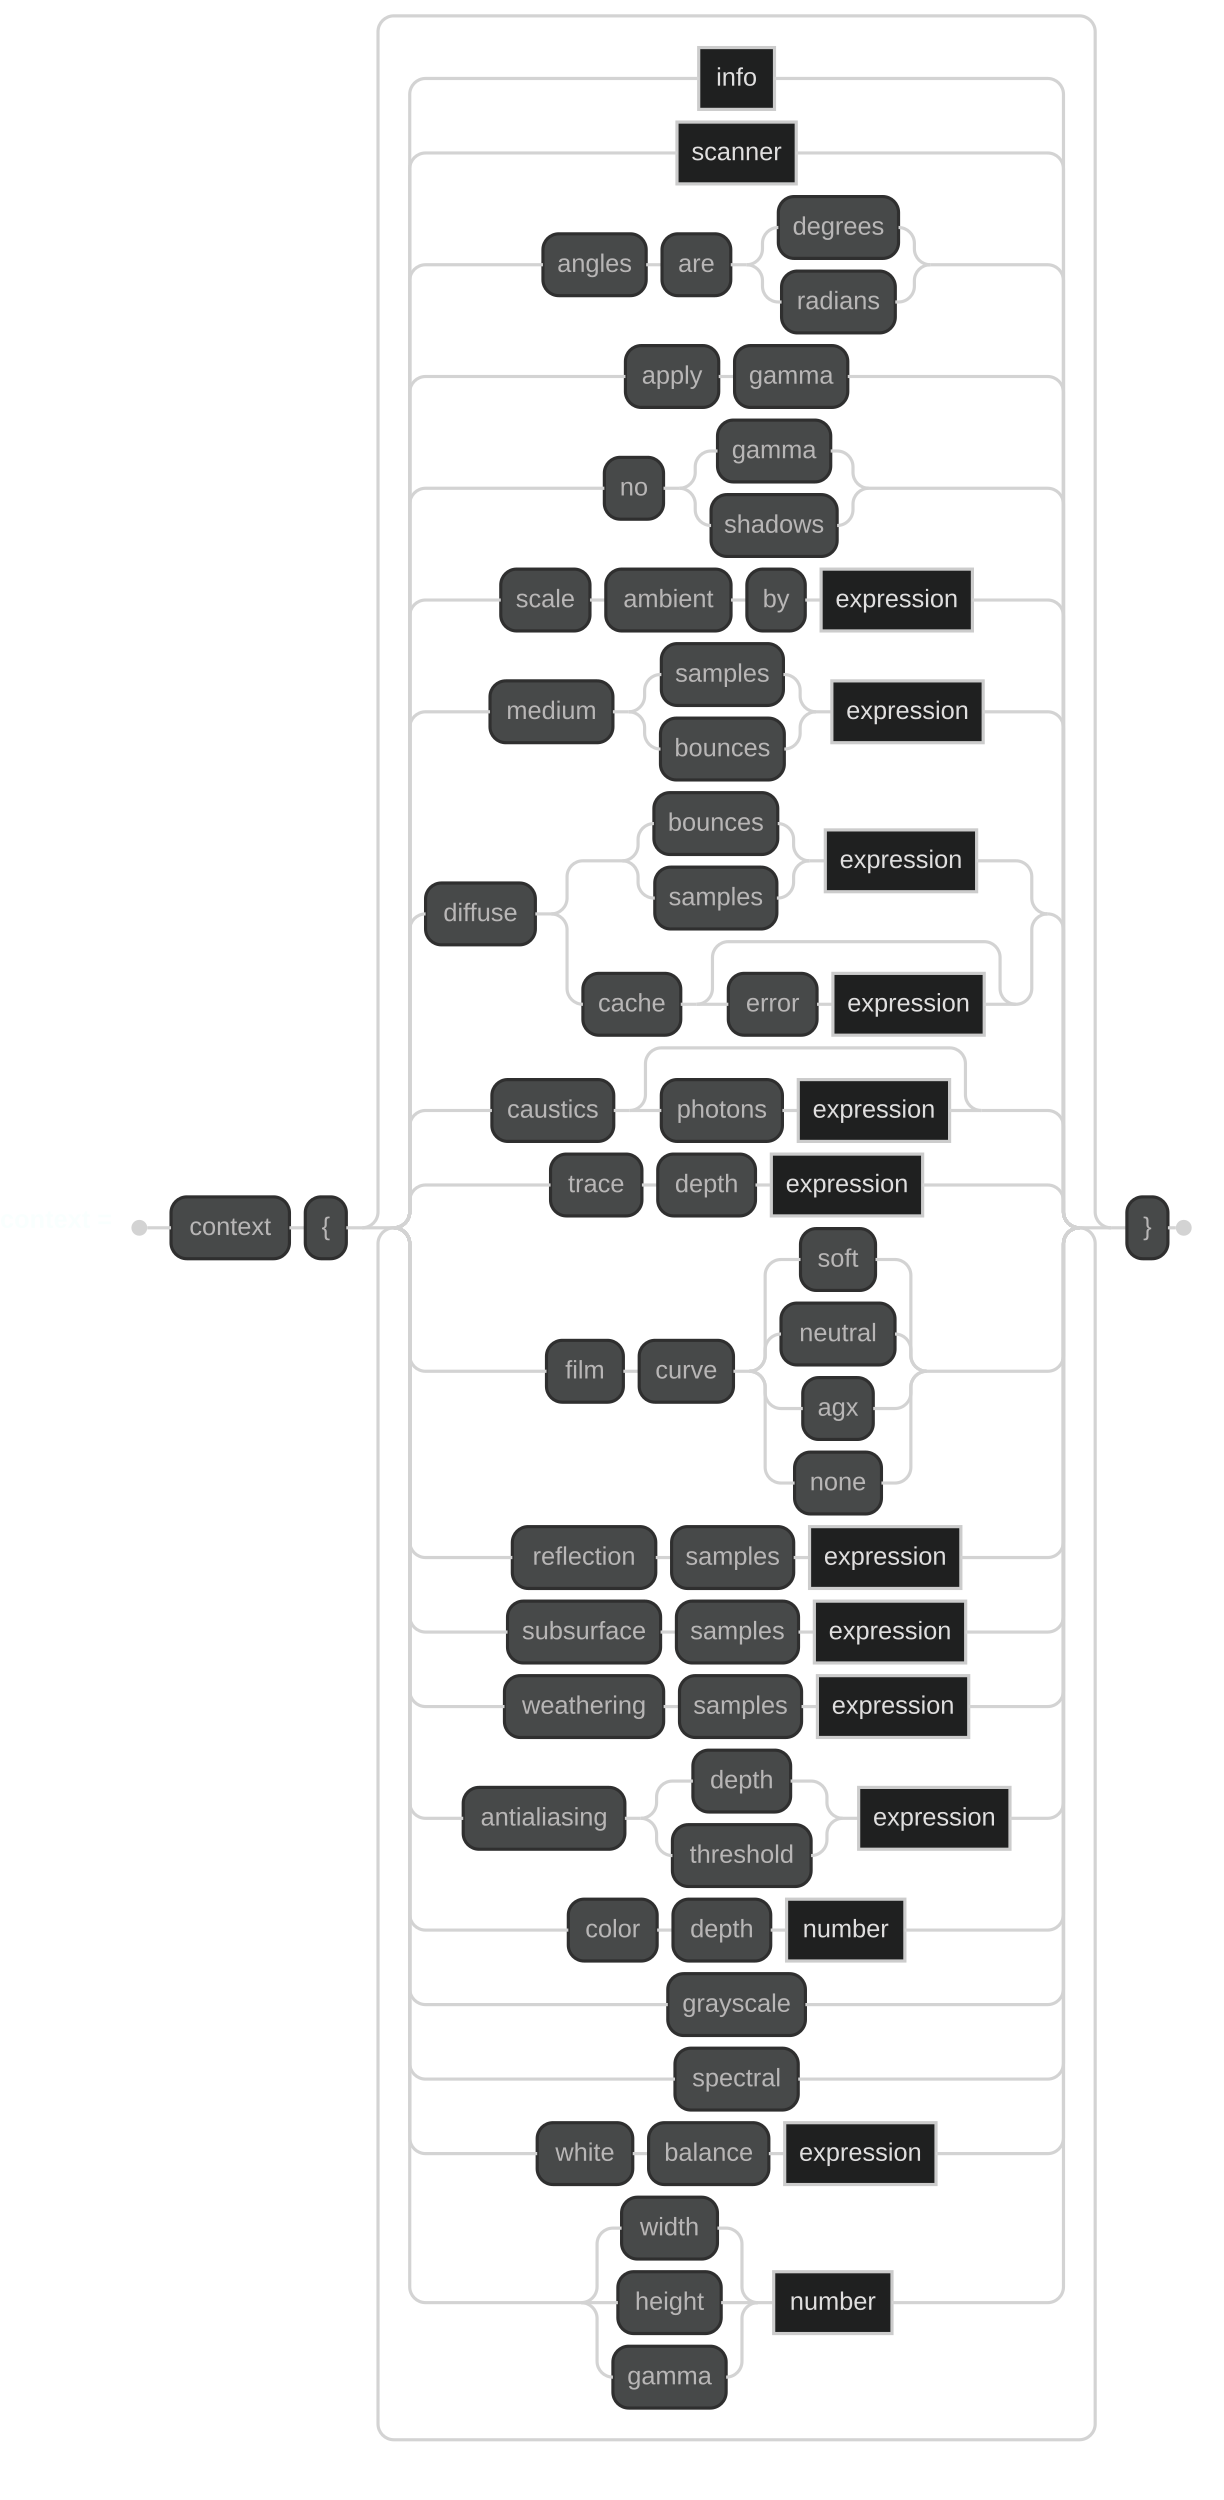
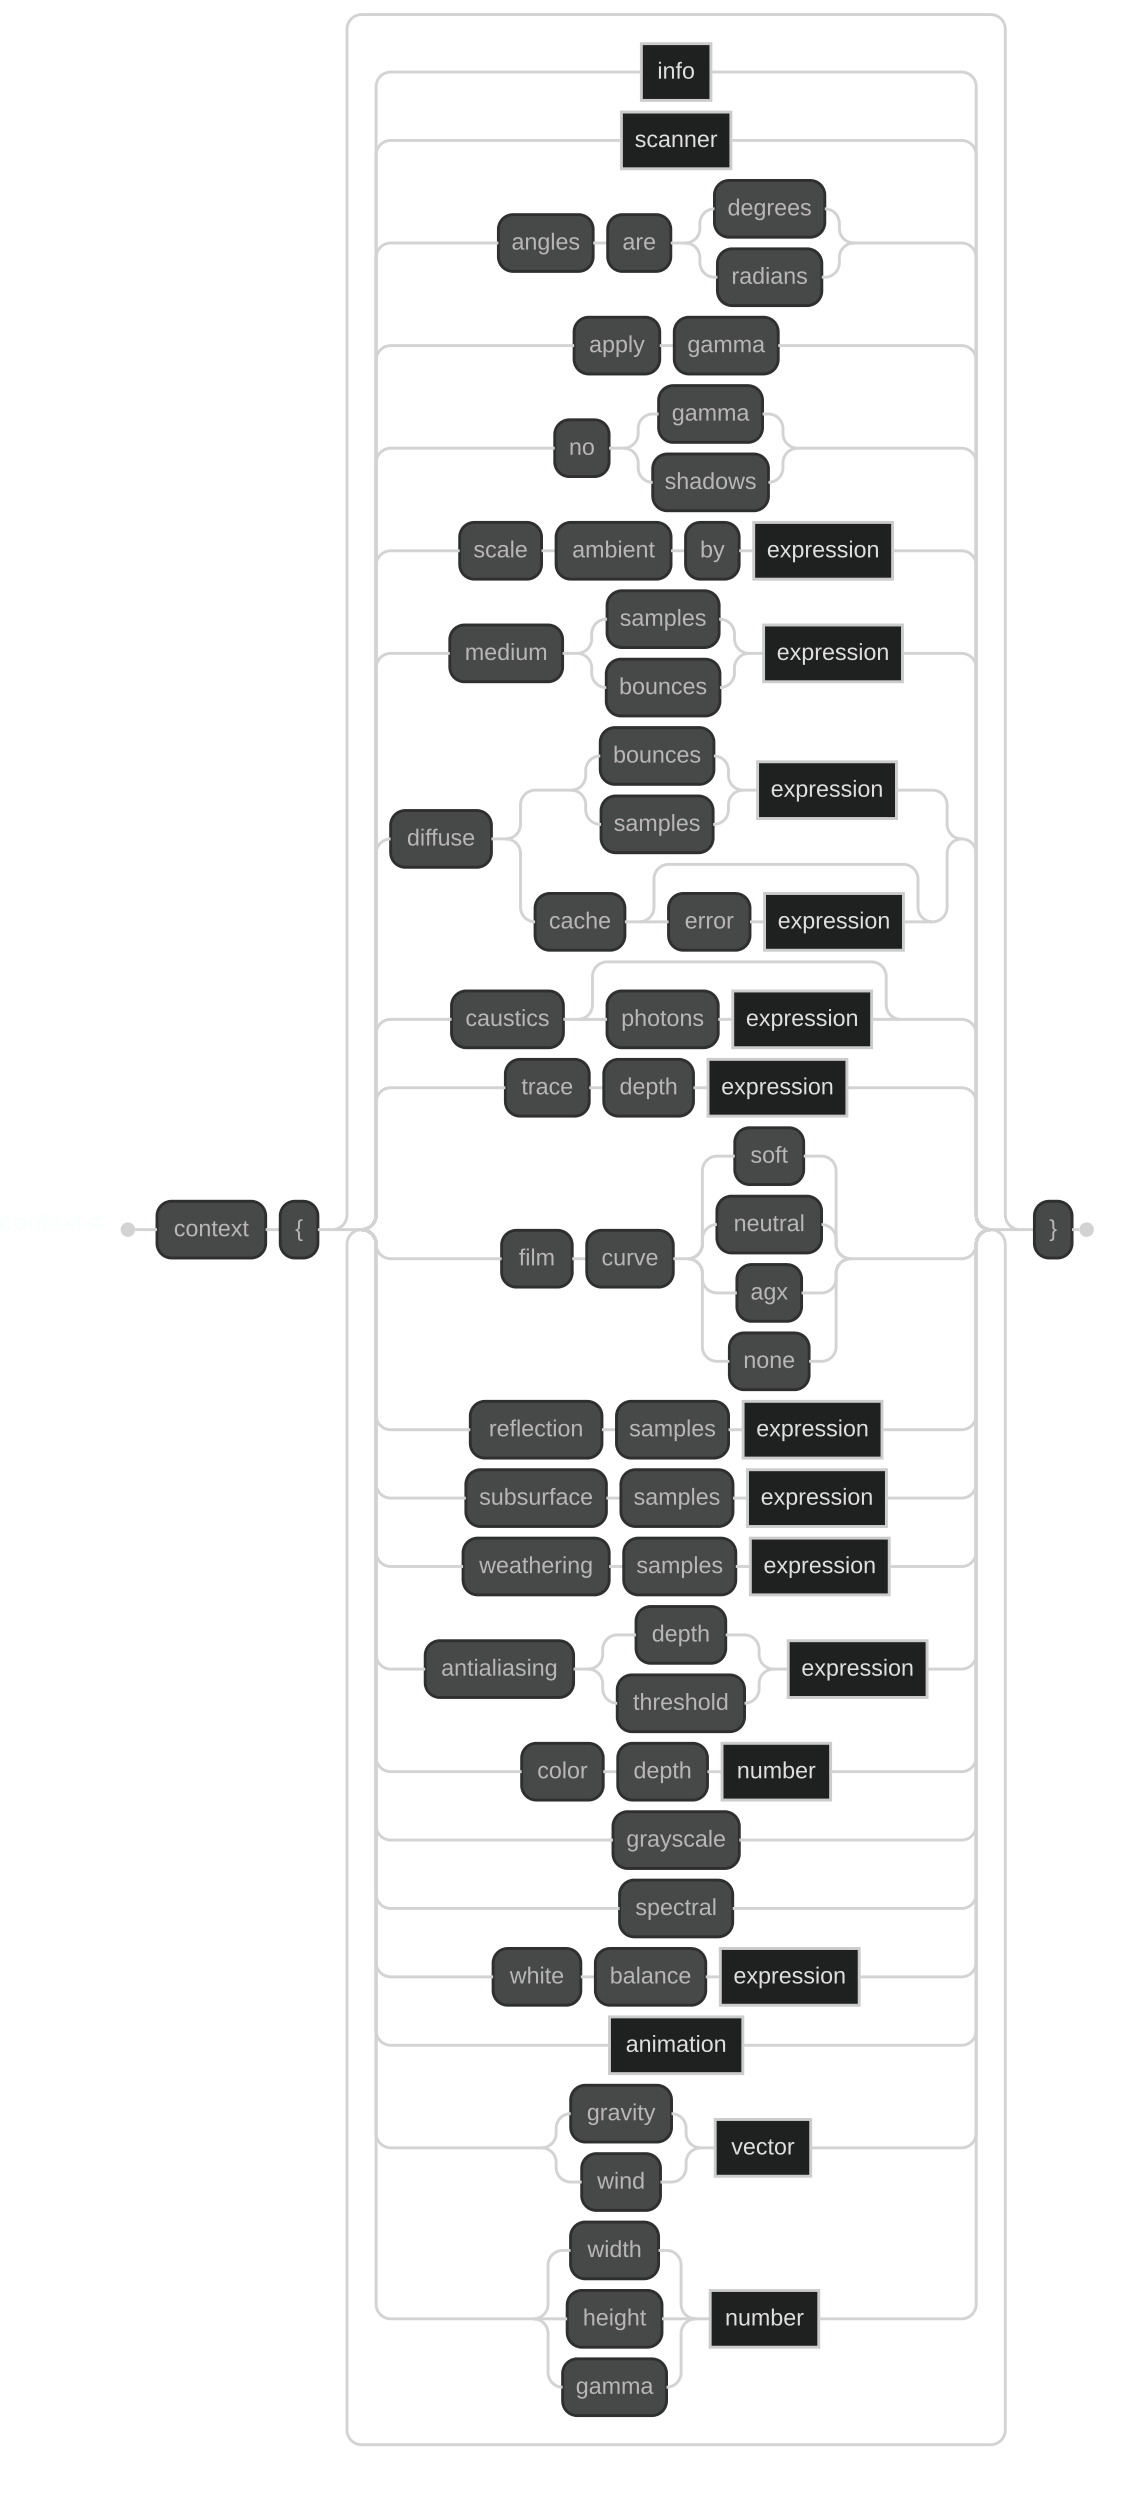
- <svg xmlns="http://www.w3.org/2000/svg" id="my-svg" width="100%" class="railroad-diagram" style="max-width: 771.719px; background-color: transparent;" viewBox="0 0 771.719 1577" role="graphics-document document" aria-roledescription="railroadEbnf">
+ <svg xmlns="http://www.w3.org/2000/svg" id="my-svg" width="100%" class="railroad-diagram" style="max-width: 771.719px; background-color: transparent;" viewBox="0 0 771.719 1718" role="graphics-document document" aria-roledescription="railroadEbnf">
  <style>#my-svg{font-family:"trebuchet ms",verdana,arial,sans-serif;font-size:16px;fill:#ccc;}@keyframes edge-animation-frame{from{stroke-dashoffset:0;}}@keyframes dash{to{stroke-dashoffset:0;}}#my-svg .edge-animation-slow{stroke-dasharray:9,5!important;stroke-dashoffset:900;animation:dash 50s linear infinite;stroke-linecap:round;}#my-svg .edge-animation-fast{stroke-dasharray:9,5!important;stroke-dashoffset:900;animation:dash 20s linear infinite;stroke-linecap:round;}#my-svg .error-icon{fill:#a44141;}#my-svg .error-text{fill:#ddd;stroke:#ddd;}#my-svg .edge-thickness-normal{stroke-width:1px;}#my-svg .edge-thickness-thick{stroke-width:3.5px;}#my-svg .edge-pattern-solid{stroke-dasharray:0;}#my-svg .edge-thickness-invisible{stroke-width:0;fill:none;}#my-svg .edge-pattern-dashed{stroke-dasharray:3;}#my-svg .edge-pattern-dotted{stroke-dasharray:2;}#my-svg .marker{fill:lightgrey;stroke:lightgrey;}#my-svg .marker.cross{stroke:lightgrey;}#my-svg svg{font-family:"trebuchet ms",verdana,arial,sans-serif;font-size:16px;}#my-svg p{margin:0;}#my-svg .railroad-diagram{font-family:"trebuchet ms",verdana,arial,sans-serif;font-size:16px;}#my-svg .railroad-terminal rect{fill:hsl(180, 1.587%, 28.353%);stroke:hsl(180, 0%, 18.353%);stroke-width:2px;}#my-svg .railroad-terminal text{fill:rgb(183.848, 181.552, 181.552);font-family:"trebuchet ms",verdana,arial,sans-serif;font-size:16px;text-anchor:middle;dominant-baseline:middle;}#my-svg .railroad-nonterminal rect{fill:#1f2020;stroke:#cccccc;stroke-width:2px;}#my-svg .railroad-nonterminal text{fill:#e0dfdf;font-family:"trebuchet ms",verdana,arial,sans-serif;font-size:16px;text-anchor:middle;dominant-baseline:middle;}#my-svg .railroad-line{stroke:lightgrey;stroke-width:2px;fill:none;}#my-svg .railroad-start circle,#my-svg .railroad-end circle{fill:lightgrey;}#my-svg .railroad-comment ellipse{fill:#181818;stroke:hsl(20, 0%, 2.353%);stroke-width:2px;}#my-svg .railroad-comment text{fill:rgb(223, 223.667, 224);font-style:italic;font-family:"trebuchet ms",verdana,arial,sans-serif;font-size:16px;text-anchor:middle;dominant-baseline:middle;}#my-svg .railroad-special rect{fill:hsl(20, 1.587%, 12.353%);stroke:hsl(20, 0%, 2.353%);stroke-width:2px;stroke-dasharray:5,3;}#my-svg .railroad-special text{fill:#e0dfdf;font-family:"trebuchet ms",verdana,arial,sans-serif;font-size:16px;text-anchor:middle;dominant-baseline:middle;}#my-svg .railroad-rule-name{font-weight:bold;fill:#F9FFFE;font-family:"trebuchet ms",verdana,arial,sans-serif;font-size:16px;}#my-svg .node .neo-node{stroke:#ccc;}#my-svg [data-look="neo"].node rect,#my-svg [data-look="neo"].cluster rect,#my-svg [data-look="neo"].node polygon{stroke:url(#my-svg-gradient);filter:drop-shadow( 1px 2px 2px rgba(185,185,185,1));}#my-svg [data-look="neo"].swimlane.cluster rect{filter:none;}#my-svg [data-look="neo"].node path{stroke:url(#my-svg-gradient);stroke-width:1px;}#my-svg [data-look="neo"].node .outer-path{filter:drop-shadow( 1px 2px 2px rgba(185,185,185,1));}#my-svg [data-look="neo"].node .neo-line path{stroke:#ccc;filter:none;}#my-svg [data-look="neo"].node circle{stroke:url(#my-svg-gradient);filter:drop-shadow( 1px 2px 2px rgba(185,185,185,1));}#my-svg [data-look="neo"].node circle .state-start{fill:#000000;}#my-svg [data-look="neo"].icon-shape .icon{fill:url(#my-svg-gradient);filter:drop-shadow( 1px 2px 2px rgba(185,185,185,1));}#my-svg [data-look="neo"].icon-shape .icon-neo path{stroke:url(#my-svg-gradient);filter:drop-shadow( 1px 2px 2px rgba(185,185,185,1));}#my-svg :root{--mermaid-font-family:"trebuchet ms",verdana,arial,sans-serif;}</style>
  <g />
  <g class="railroad-rule" transform="translate(0, 10)">
    <g transform="translate(107.8906, 0)">
      <g class="railroad-sequence">
-         <g class="railroad-terminal" transform="translate(0, 745)">
+         <g class="railroad-terminal" transform="translate(0, 815.5)">
          <rect x="0" y="0" width="74.688" height="39" rx="10" ry="10" />
          <text x="37.344" y="19.5">context</text>
        </g>
-         <path class="railroad-line" d="M 74.688 764.5 L 84.688 764.5" />
-         <g class="railroad-terminal" transform="translate(84.6875, 745)">
+         <path class="railroad-line" d="M 74.688 835 L 84.688 835" />
+         <g class="railroad-terminal" transform="translate(84.6875, 815.5)">
          <rect x="0" y="0" width="25.875" height="39" rx="10" ry="10" />
          <text x="12.938" y="19.5">{</text>
        </g>
-         <path class="railroad-line" d="M 110.562 764.5 L 120.562 764.5" />
+         <path class="railroad-line" d="M 110.562 835 L 120.562 835" />
        <g class="railroad-repetition" transform="translate(120.5625, 0)">
          <g class="railroad-choice" transform="translate(20, 20)">
            <g class="railroad-nonterminal" transform="translate(192.2891, 0)">
              <rect x="0" y="0" width="47.812" height="39" />
              <text x="23.906" y="19.5">info</text>
            </g>
-             <path class="railroad-line" d="M 0 744.5 A 10 10 0 0 0 10 734.5 L 10 29.5 A 10 10 0 0 1 20 19.5 L 192.289 19.5" />
-             <path class="railroad-line" d="M 240.102 19.5 L 412.391 19.5 A 10 10 0 0 1 422.391 29.5 L 422.391 734.5 A 10 10 0 0 0 432.391 744.5" />
+             <path class="railroad-line" d="M 0 815 A 10 10 0 0 0 10 805 L 10 29.5 A 10 10 0 0 1 20 19.5 L 192.289 19.5" />
+             <path class="railroad-line" d="M 240.102 19.5 L 412.391 19.5 A 10 10 0 0 1 422.391 29.5 L 422.391 805 A 10 10 0 0 0 432.391 815" />
            <g class="railroad-nonterminal" transform="translate(178.5781, 47)">
              <rect x="0" y="0" width="75.234" height="39" />
              <text x="37.617" y="19.5">scanner</text>
            </g>
-             <path class="railroad-line" d="M 0 744.5 A 10 10 0 0 0 10 734.5 L 10 76.5 A 10 10 0 0 1 20 66.5 L 178.578 66.5" />
-             <path class="railroad-line" d="M 253.812 66.5 L 412.391 66.5 A 10 10 0 0 1 422.391 76.5 L 422.391 734.5 A 10 10 0 0 0 432.391 744.5" />
+             <path class="railroad-line" d="M 0 815 A 10 10 0 0 0 10 805 L 10 76.5 A 10 10 0 0 1 20 66.5 L 178.578 66.5" />
+             <path class="railroad-line" d="M 253.812 66.5 L 412.391 66.5 A 10 10 0 0 1 422.391 76.5 L 422.391 805 A 10 10 0 0 0 432.391 815" />
            <g class="railroad-sequence" transform="translate(94.04688, 94)">
              <g class="railroad-terminal" transform="translate(0, 23.5)">
                <rect x="0" y="0" width="65.109" height="39" rx="10" ry="10" />
                <text x="32.555" y="19.5">angles</text>
              </g>
              <path class="railroad-line" d="M 65.109 43 L 75.109 43" />
              <g class="railroad-terminal" transform="translate(75.10938, 23.5)">
                <rect x="0" y="0" width="43.359" height="39" rx="10" ry="10" />
                <text x="21.68" y="19.5">are</text>
              </g>
              <path class="railroad-line" d="M 118.469 43 L 128.469 43" />
              <g class="railroad-choice" transform="translate(128.4688, 0)">
                <g class="railroad-terminal" transform="translate(20, 0)">
                  <rect x="0" y="0" width="75.828" height="39" rx="10" ry="10" />
                  <text x="37.914" y="19.5">degrees</text>
                </g>
                <path class="railroad-line" d="M 0 43 A 10 10 0 0 0 10 33 L 10 29.5 A 10 10 0 0 1 20 19.5 L 20 19.5" />
                <path class="railroad-line" d="M 95.828 19.5 L 95.828 19.5 A 10 10 0 0 1 105.828 29.5 L 105.828 33 A 10 10 0 0 0 115.828 43" />
                <g class="railroad-terminal" transform="translate(22.04688, 47)">
                  <rect x="0" y="0" width="71.734" height="39" rx="10" ry="10" />
                  <text x="35.867" y="19.5">radians</text>
                </g>
                <path class="railroad-line" d="M 0 43 A 10 10 0 0 1 10 53 L 10 56.5 A 10 10 0 0 0 20 66.5 L 22.047 66.5" />
                <path class="railroad-line" d="M 93.781 66.5 L 95.828 66.5 A 10 10 0 0 0 105.828 56.5 L 105.828 53 A 10 10 0 0 1 115.828 43" />
              </g>
            </g>
-             <path class="railroad-line" d="M 0 744.5 A 10 10 0 0 0 10 734.5 L 10 147 A 10 10 0 0 1 20 137 L 94.047 137" />
-             <path class="railroad-line" d="M 338.344 137 L 412.391 137 A 10 10 0 0 1 422.391 147 L 422.391 734.5 A 10 10 0 0 0 432.391 744.5" />
+             <path class="railroad-line" d="M 0 815 A 10 10 0 0 0 10 805 L 10 147 A 10 10 0 0 1 20 137 L 94.047 137" />
+             <path class="railroad-line" d="M 338.344 137 L 412.391 137 A 10 10 0 0 1 422.391 147 L 422.391 805 A 10 10 0 0 0 432.391 815" />
            <g class="railroad-sequence" transform="translate(146.0703, 188)">
              <g class="railroad-terminal" transform="translate(0, 0)">
                <rect x="0" y="0" width="58.844" height="39" rx="10" ry="10" />
                <text x="29.422" y="19.5">apply</text>
              </g>
              <path class="railroad-line" d="M 58.844 19.5 L 68.844 19.5" />
              <g class="railroad-terminal" transform="translate(68.84375, 0)">
                <rect x="0" y="0" width="71.406" height="39" rx="10" ry="10" />
                <text x="35.703" y="19.5">gamma</text>
              </g>
            </g>
-             <path class="railroad-line" d="M 0 744.5 A 10 10 0 0 0 10 734.5 L 10 217.5 A 10 10 0 0 1 20 207.5 L 146.07 207.5" />
-             <path class="railroad-line" d="M 286.32 207.5 L 412.391 207.5 A 10 10 0 0 1 422.391 217.5 L 422.391 734.5 A 10 10 0 0 0 432.391 744.5" />
+             <path class="railroad-line" d="M 0 815 A 10 10 0 0 0 10 805 L 10 217.5 A 10 10 0 0 1 20 207.5 L 146.07 207.5" />
+             <path class="railroad-line" d="M 286.32 207.5 L 412.391 207.5 A 10 10 0 0 1 422.391 217.5 L 422.391 805 A 10 10 0 0 0 432.391 815" />
            <g class="railroad-sequence" transform="translate(132.7734, 235)">
              <g class="railroad-terminal" transform="translate(0, 23.5)">
                <rect x="0" y="0" width="37.328" height="39" rx="10" ry="10" />
                <text x="18.664" y="19.5">no</text>
              </g>
              <path class="railroad-line" d="M 37.328 43 L 47.328 43" />
              <g class="railroad-choice" transform="translate(47.32812, 0)">
                <g class="railroad-terminal" transform="translate(24.05469, 0)">
                  <rect x="0" y="0" width="71.406" height="39" rx="10" ry="10" />
                  <text x="35.703" y="19.5">gamma</text>
                </g>
                <path class="railroad-line" d="M 0 43 A 10 10 0 0 0 10 33 L 10 29.5 A 10 10 0 0 1 20 19.5 L 24.055 19.5" />
                <path class="railroad-line" d="M 95.461 19.5 L 99.516 19.5 A 10 10 0 0 1 109.516 29.5 L 109.516 33 A 10 10 0 0 0 119.516 43" />
                <g class="railroad-terminal" transform="translate(20, 47)">
                  <rect x="0" y="0" width="79.516" height="39" rx="10" ry="10" />
                  <text x="39.758" y="19.5">shadows</text>
                </g>
                <path class="railroad-line" d="M 0 43 A 10 10 0 0 1 10 53 L 10 56.5 A 10 10 0 0 0 20 66.5 L 20 66.5" />
                <path class="railroad-line" d="M 99.516 66.5 L 99.516 66.5 A 10 10 0 0 0 109.516 56.5 L 109.516 53 A 10 10 0 0 1 119.516 43" />
              </g>
            </g>
-             <path class="railroad-line" d="M 0 744.5 A 10 10 0 0 0 10 734.5 L 10 288 A 10 10 0 0 1 20 278 L 132.773 278" />
-             <path class="railroad-line" d="M 299.617 278 L 412.391 278 A 10 10 0 0 1 422.391 288 L 422.391 734.5 A 10 10 0 0 0 432.391 744.5" />
+             <path class="railroad-line" d="M 0 815 A 10 10 0 0 0 10 805 L 10 288 A 10 10 0 0 1 20 278 L 132.773 278" />
+             <path class="railroad-line" d="M 299.617 278 L 412.391 278 A 10 10 0 0 1 422.391 288 L 422.391 805 A 10 10 0 0 0 432.391 815" />
            <g class="railroad-sequence" transform="translate(67.44531, 329)">
              <g class="railroad-terminal" transform="translate(0, 0)">
                <rect x="0" y="0" width="56.25" height="39" rx="10" ry="10" />
                <text x="28.125" y="19.5">scale</text>
              </g>
              <path class="railroad-line" d="M 56.25 19.5 L 66.25 19.5" />
              <g class="railroad-terminal" transform="translate(66.25, 0)">
                <rect x="0" y="0" width="78.984" height="39" rx="10" ry="10" />
                <text x="39.492" y="19.5">ambient</text>
              </g>
              <path class="railroad-line" d="M 145.234 19.5 L 155.234 19.5" />
              <g class="railroad-terminal" transform="translate(155.2344, 0)">
                <rect x="0" y="0" width="36.812" height="39" rx="10" ry="10" />
                <text x="18.406" y="19.5">by</text>
              </g>
              <path class="railroad-line" d="M 192.047 19.5 L 202.047 19.5" />
              <g class="railroad-nonterminal" transform="translate(202.0469, 0)">
                <rect x="0" y="0" width="95.453" height="39" />
                <text x="47.727" y="19.5">expression</text>
              </g>
            </g>
-             <path class="railroad-line" d="M 0 744.5 A 10 10 0 0 0 10 734.5 L 10 358.5 A 10 10 0 0 1 20 348.5 L 67.445 348.5" />
-             <path class="railroad-line" d="M 364.945 348.5 L 412.391 348.5 A 10 10 0 0 1 422.391 358.5 L 422.391 734.5 A 10 10 0 0 0 432.391 744.5" />
+             <path class="railroad-line" d="M 0 815 A 10 10 0 0 0 10 805 L 10 358.5 A 10 10 0 0 1 20 348.5 L 67.445 348.5" />
+             <path class="railroad-line" d="M 364.945 348.5 L 412.391 348.5 A 10 10 0 0 1 422.391 358.5 L 422.391 805 A 10 10 0 0 0 432.391 815" />
            <g class="railroad-sequence" transform="translate(60.65625, 376)">
              <g class="railroad-terminal" transform="translate(0, 23.5)">
                <rect x="0" y="0" width="77.516" height="39" rx="10" ry="10" />
                <text x="38.758" y="19.5">medium</text>
              </g>
              <path class="railroad-line" d="M 77.516 43 L 87.516 43" />
              <g class="railroad-choice" transform="translate(87.51562, 0)">
                <g class="railroad-terminal" transform="translate(20.55469, 0)">
                  <rect x="0" y="0" width="77" height="39" rx="10" ry="10" />
                  <text x="38.5" y="19.5">samples</text>
                </g>
                <path class="railroad-line" d="M 0 43 A 10 10 0 0 0 10 33 L 10 29.5 A 10 10 0 0 1 20 19.5 L 20.555 19.5" />
                <path class="railroad-line" d="M 97.555 19.5 L 98.109 19.5 A 10 10 0 0 1 108.109 29.5 L 108.109 33 A 10 10 0 0 0 118.109 43" />
                <g class="railroad-terminal" transform="translate(20, 47)">
                  <rect x="0" y="0" width="78.109" height="39" rx="10" ry="10" />
                  <text x="39.055" y="19.5">bounces</text>
                </g>
                <path class="railroad-line" d="M 0 43 A 10 10 0 0 1 10 53 L 10 56.5 A 10 10 0 0 0 20 66.5 L 20 66.5" />
                <path class="railroad-line" d="M 98.109 66.5 L 98.109 66.5 A 10 10 0 0 0 108.109 56.5 L 108.109 53 A 10 10 0 0 1 118.109 43" />
              </g>
              <path class="railroad-line" d="M 205.625 43 L 215.625 43" />
              <g class="railroad-nonterminal" transform="translate(215.625, 23.5)">
                <rect x="0" y="0" width="95.453" height="39" />
                <text x="47.727" y="19.5">expression</text>
              </g>
            </g>
-             <path class="railroad-line" d="M 0 744.5 A 10 10 0 0 0 10 734.5 L 10 429 A 10 10 0 0 1 20 419 L 60.656 419" />
-             <path class="railroad-line" d="M 371.734 419 L 412.391 419 A 10 10 0 0 1 422.391 429 L 422.391 734.5 A 10 10 0 0 0 432.391 744.5" />
+             <path class="railroad-line" d="M 0 815 A 10 10 0 0 0 10 805 L 10 429 A 10 10 0 0 1 20 419 L 60.656 419" />
+             <path class="railroad-line" d="M 371.734 419 L 412.391 419 A 10 10 0 0 1 422.391 429 L 422.391 805 A 10 10 0 0 0 432.391 815" />
            <g class="railroad-sequence" transform="translate(20, 470)">
              <g class="railroad-terminal" transform="translate(0, 57)">
                <rect x="0" y="0" width="69.25" height="39" rx="10" ry="10" />
                <text x="34.625" y="19.5">diffuse</text>
              </g>
              <path class="railroad-line" d="M 69.25 76.5 L 79.25 76.5" />
              <g class="railroad-choice" transform="translate(79.25, 0)">
                <g class="railroad-sequence" transform="translate(44.78906, 0)">
                  <g class="railroad-choice" transform="translate(0, 0)">
                    <g class="railroad-terminal" transform="translate(20, 0)">
                      <rect x="0" y="0" width="78.109" height="39" rx="10" ry="10" />
                      <text x="39.055" y="19.5">bounces</text>
                    </g>
                    <path class="railroad-line" d="M 0 43 A 10 10 0 0 0 10 33 L 10 29.5 A 10 10 0 0 1 20 19.5 L 20 19.5" />
                    <path class="railroad-line" d="M 98.109 19.5 L 98.109 19.5 A 10 10 0 0 1 108.109 29.5 L 108.109 33 A 10 10 0 0 0 118.109 43" />
                    <g class="railroad-terminal" transform="translate(20.55469, 47)">
                      <rect x="0" y="0" width="77" height="39" rx="10" ry="10" />
                      <text x="38.5" y="19.5">samples</text>
                    </g>
                    <path class="railroad-line" d="M 0 43 A 10 10 0 0 1 10 53 L 10 56.5 A 10 10 0 0 0 20 66.5 L 20.555 66.5" />
                    <path class="railroad-line" d="M 97.555 66.5 L 98.109 66.5 A 10 10 0 0 0 108.109 56.5 L 108.109 53 A 10 10 0 0 1 118.109 43" />
                  </g>
                  <path class="railroad-line" d="M 118.109 43 L 128.109 43" />
                  <g class="railroad-nonterminal" transform="translate(128.1094, 23.5)">
                    <rect x="0" y="0" width="95.453" height="39" />
                    <text x="47.727" y="19.5">expression</text>
                  </g>
                </g>
                <path class="railroad-line" d="M 0 76.5 A 10 10 0 0 0 10 66.5 L 10 53 A 10 10 0 0 1 20 43 L 44.789 43" />
                <path class="railroad-line" d="M 268.352 43 L 293.141 43 A 10 10 0 0 1 303.141 53 L 303.141 66.5 A 10 10 0 0 0 313.141 76.5" />
                <g class="railroad-sequence" transform="translate(20, 94)">
                  <g class="railroad-terminal" transform="translate(0, 20)">
                    <rect x="0" y="0" width="61.719" height="39" rx="10" ry="10" />
                    <text x="30.859" y="19.5">cache</text>
                  </g>
                  <path class="railroad-line" d="M 61.719 39.5 L 71.719 39.5" />
                  <g class="railroad-optional" transform="translate(71.71875, 0)">
                    <g class="railroad-sequence" transform="translate(20, 20)">
                      <g class="railroad-terminal" transform="translate(0, 0)">
                        <rect x="0" y="0" width="55.969" height="39" rx="10" ry="10" />
                        <text x="27.984" y="19.5">error</text>
                      </g>
                      <path class="railroad-line" d="M 55.969 19.5 L 65.969 19.5" />
                      <g class="railroad-nonterminal" transform="translate(65.96875, 0)">
                        <rect x="0" y="0" width="95.453" height="39" />
                        <text x="47.727" y="19.5">expression</text>
                      </g>
                    </g>
                    <path class="railroad-line" d="M 0 39.5 L 20 39.5" />
                    <path class="railroad-line" d="M 181.422 39.5 L 201.422 39.5" />
                    <path class="railroad-line" d="M 0 39.5 A 10 10 0 0 0 10 29.5 L 10 10 A 10 10 0 0 1 20 0 L 181.422 0 A 10 10 0 0 1 191.422 10 L 191.422 29.5 A 10 10 0 0 0 201.422 39.5" />
                  </g>
                </g>
                <path class="railroad-line" d="M 0 76.5 A 10 10 0 0 1 10 86.5 L 10 123.5 A 10 10 0 0 0 20 133.5 L 20 133.5" />
                <path class="railroad-line" d="M 293.141 133.5 L 293.141 133.5 A 10 10 0 0 0 303.141 123.5 L 303.141 86.5 A 10 10 0 0 1 313.141 76.5" />
              </g>
            </g>
-             <path class="railroad-line" d="M 0 744.5 A 10 10 0 0 0 10 734.5 L 10 556.5 A 10 10 0 0 1 20 546.5 L 20 546.5" />
-             <path class="railroad-line" d="M 412.391 546.5 L 412.391 546.5 A 10 10 0 0 1 422.391 556.5 L 422.391 734.5 A 10 10 0 0 0 432.391 744.5" />
+             <path class="railroad-line" d="M 0 815 A 10 10 0 0 0 10 805 L 10 556.5 A 10 10 0 0 1 20 546.5 L 20 546.5" />
+             <path class="railroad-line" d="M 412.391 546.5 L 412.391 546.5 A 10 10 0 0 1 422.391 556.5 L 422.391 805 A 10 10 0 0 0 432.391 815" />
            <g class="railroad-sequence" transform="translate(61.84375, 631)">
              <g class="railroad-terminal" transform="translate(0, 20)">
                <rect x="0" y="0" width="76.859" height="39" rx="10" ry="10" />
                <text x="38.43" y="19.5">caustics</text>
              </g>
              <path class="railroad-line" d="M 76.859 39.5 L 86.859 39.5" />
              <g class="railroad-optional" transform="translate(86.85938, 0)">
                <g class="railroad-sequence" transform="translate(20, 20)">
                  <g class="railroad-terminal" transform="translate(0, 0)">
                    <rect x="0" y="0" width="76.391" height="39" rx="10" ry="10" />
                    <text x="38.195" y="19.5">photons</text>
                  </g>
                  <path class="railroad-line" d="M 76.391 19.5 L 86.391 19.5" />
                  <g class="railroad-nonterminal" transform="translate(86.39062, 0)">
                    <rect x="0" y="0" width="95.453" height="39" />
                    <text x="47.727" y="19.5">expression</text>
                  </g>
                </g>
                <path class="railroad-line" d="M 0 39.5 L 20 39.5" />
                <path class="railroad-line" d="M 201.844 39.5 L 221.844 39.5" />
                <path class="railroad-line" d="M 0 39.5 A 10 10 0 0 0 10 29.5 L 10 10 A 10 10 0 0 1 20 0 L 201.844 0 A 10 10 0 0 1 211.844 10 L 211.844 29.5 A 10 10 0 0 0 221.844 39.5" />
              </g>
            </g>
-             <path class="railroad-line" d="M 0 744.5 A 10 10 0 0 0 10 734.5 L 10 680.5 A 10 10 0 0 1 20 670.5 L 61.844 670.5" />
-             <path class="railroad-line" d="M 370.547 670.5 L 412.391 670.5 A 10 10 0 0 1 422.391 680.5 L 422.391 734.5 A 10 10 0 0 0 432.391 744.5" />
+             <path class="railroad-line" d="M 0 815 A 10 10 0 0 0 10 805 L 10 680.5 A 10 10 0 0 1 20 670.5 L 61.844 670.5" />
+             <path class="railroad-line" d="M 370.547 670.5 L 412.391 670.5 A 10 10 0 0 1 422.391 680.5 L 422.391 805 A 10 10 0 0 0 432.391 815" />
            <g class="railroad-sequence" transform="translate(98.83594, 698)">
              <g class="railroad-terminal" transform="translate(0, 0)">
                <rect x="0" y="0" width="57.625" height="39" rx="10" ry="10" />
                <text x="28.812" y="19.5">trace</text>
              </g>
              <path class="railroad-line" d="M 57.625 19.5 L 67.625 19.5" />
              <g class="railroad-terminal" transform="translate(67.625, 0)">
                <rect x="0" y="0" width="61.641" height="39" rx="10" ry="10" />
                <text x="30.82" y="19.5">depth</text>
              </g>
              <path class="railroad-line" d="M 129.266 19.5 L 139.266 19.5" />
              <g class="railroad-nonterminal" transform="translate(139.2656, 0)">
                <rect x="0" y="0" width="95.453" height="39" />
                <text x="47.727" y="19.5">expression</text>
              </g>
            </g>
-             <path class="railroad-line" d="M 0 744.5 A 10 10 0 0 0 10 734.5 L 10 727.5 A 10 10 0 0 1 20 717.5 L 98.836 717.5" />
-             <path class="railroad-line" d="M 333.555 717.5 L 412.391 717.5 A 10 10 0 0 1 422.391 727.5 L 422.391 734.5 A 10 10 0 0 0 432.391 744.5" />
+             <path class="railroad-line" d="M 0 815 A 10 10 0 0 0 10 805 L 10 727.5 A 10 10 0 0 1 20 717.5 L 98.836 717.5" />
+             <path class="railroad-line" d="M 333.555 717.5 L 412.391 717.5 A 10 10 0 0 1 422.391 727.5 L 422.391 805 A 10 10 0 0 0 432.391 815" />
            <g class="railroad-sequence" transform="translate(96.27344, 745)">
              <g class="railroad-terminal" transform="translate(0, 70.5)">
                <rect x="0" y="0" width="48.484" height="39" rx="10" ry="10" />
                <text x="24.242" y="19.5">film</text>
              </g>
              <path class="railroad-line" d="M 48.484 90 L 58.484 90" />
              <g class="railroad-terminal" transform="translate(58.48438, 70.5)">
                <rect x="0" y="0" width="59.453" height="39" rx="10" ry="10" />
                <text x="29.727" y="19.5">curve</text>
              </g>
              <path class="railroad-line" d="M 117.938 90 L 127.938 90" />
              <g class="railroad-choice" transform="translate(127.9375, 0)">
                <g class="railroad-terminal" transform="translate(32.28906, 0)">
                  <rect x="0" y="0" width="47.328" height="39" rx="10" ry="10" />
                  <text x="23.664" y="19.5">soft</text>
                </g>
                <path class="railroad-line" d="M 0 90 A 10 10 0 0 0 10 80 L 10 29.5 A 10 10 0 0 1 20 19.5 L 32.289 19.5" />
                <path class="railroad-line" d="M 79.617 19.5 L 91.906 19.5 A 10 10 0 0 1 101.906 29.5 L 101.906 80 A 10 10 0 0 0 111.906 90" />
                <g class="railroad-terminal" transform="translate(20, 47)">
                  <rect x="0" y="0" width="71.906" height="39" rx="10" ry="10" />
                  <text x="35.953" y="19.5">neutral</text>
                </g>
                <path class="railroad-line" d="M 0 90 A 10 10 0 0 0 10 80 L 10 76.5 A 10 10 0 0 1 20 66.5 L 20 66.5" />
                <path class="railroad-line" d="M 91.906 66.5 L 91.906 66.5 A 10 10 0 0 1 101.906 76.5 L 101.906 80 A 10 10 0 0 0 111.906 90" />
                <g class="railroad-terminal" transform="translate(33.72656, 94)">
                  <rect x="0" y="0" width="44.453" height="39" rx="10" ry="10" />
                  <text x="22.227" y="19.5">agx</text>
                </g>
                <path class="railroad-line" d="M 0 90 A 10 10 0 0 1 10 100 L 10 103.5 A 10 10 0 0 0 20 113.5 L 33.727 113.5" />
                <path class="railroad-line" d="M 78.18 113.5 L 91.906 113.5 A 10 10 0 0 0 101.906 103.5 L 101.906 100 A 10 10 0 0 1 111.906 90" />
                <g class="railroad-terminal" transform="translate(28.55469, 141)">
                  <rect x="0" y="0" width="54.797" height="39" rx="10" ry="10" />
                  <text x="27.398" y="19.5">none</text>
                </g>
                <path class="railroad-line" d="M 0 90 A 10 10 0 0 1 10 100 L 10 150.5 A 10 10 0 0 0 20 160.5 L 28.555 160.5" />
                <path class="railroad-line" d="M 83.352 160.5 L 91.906 160.5 A 10 10 0 0 0 101.906 150.5 L 101.906 100 A 10 10 0 0 1 111.906 90" />
              </g>
            </g>
-             <path class="railroad-line" d="M 0 744.5 A 10 10 0 0 1 10 754.5 L 10 825 A 10 10 0 0 0 20 835 L 96.273 835" />
-             <path class="railroad-line" d="M 336.117 835 L 412.391 835 A 10 10 0 0 0 422.391 825 L 422.391 754.5 A 10 10 0 0 1 432.391 744.5" />
+             <path class="railroad-line" d="M 0 815 A 10 10 0 0 1 10 825 L 10 825 A 10 10 0 0 0 20 835 L 96.273 835" />
+             <path class="railroad-line" d="M 336.117 835 L 412.391 835 A 10 10 0 0 0 422.391 825 L 422.391 825 A 10 10 0 0 1 432.391 815" />
            <g class="railroad-sequence" transform="translate(74.73438, 933)">
              <g class="railroad-terminal" transform="translate(0, 0)">
                <rect x="0" y="0" width="90.469" height="39" rx="10" ry="10" />
                <text x="45.234" y="19.5">reflection</text>
              </g>
              <path class="railroad-line" d="M 90.469 19.5 L 100.469 19.5" />
              <g class="railroad-terminal" transform="translate(100.4688, 0)">
                <rect x="0" y="0" width="77" height="39" rx="10" ry="10" />
                <text x="38.5" y="19.5">samples</text>
              </g>
              <path class="railroad-line" d="M 177.469 19.5 L 187.469 19.5" />
              <g class="railroad-nonterminal" transform="translate(187.4688, 0)">
                <rect x="0" y="0" width="95.453" height="39" />
                <text x="47.727" y="19.5">expression</text>
              </g>
            </g>
-             <path class="railroad-line" d="M 0 744.5 A 10 10 0 0 1 10 754.5 L 10 942.5 A 10 10 0 0 0 20 952.5 L 74.734 952.5" />
-             <path class="railroad-line" d="M 357.656 952.5 L 412.391 952.5 A 10 10 0 0 0 422.391 942.5 L 422.391 754.5 A 10 10 0 0 1 432.391 744.5" />
+             <path class="railroad-line" d="M 0 815 A 10 10 0 0 1 10 825 L 10 942.5 A 10 10 0 0 0 20 952.5 L 74.734 952.5" />
+             <path class="railroad-line" d="M 357.656 952.5 L 412.391 952.5 A 10 10 0 0 0 422.391 942.5 L 422.391 825 A 10 10 0 0 1 432.391 815" />
            <g class="railroad-sequence" transform="translate(71.69531, 980)">
              <g class="railroad-terminal" transform="translate(0, 0)">
                <rect x="0" y="0" width="96.547" height="39" rx="10" ry="10" />
                <text x="48.273" y="19.5">subsurface</text>
              </g>
              <path class="railroad-line" d="M 96.547 19.5 L 106.547 19.5" />
              <g class="railroad-terminal" transform="translate(106.5469, 0)">
                <rect x="0" y="0" width="77" height="39" rx="10" ry="10" />
                <text x="38.5" y="19.5">samples</text>
              </g>
              <path class="railroad-line" d="M 183.547 19.5 L 193.547 19.5" />
              <g class="railroad-nonterminal" transform="translate(193.5469, 0)">
                <rect x="0" y="0" width="95.453" height="39" />
                <text x="47.727" y="19.5">expression</text>
              </g>
            </g>
-             <path class="railroad-line" d="M 0 744.5 A 10 10 0 0 1 10 754.5 L 10 989.5 A 10 10 0 0 0 20 999.5 L 71.695 999.5" />
-             <path class="railroad-line" d="M 360.695 999.5 L 412.391 999.5 A 10 10 0 0 0 422.391 989.5 L 422.391 754.5 A 10 10 0 0 1 432.391 744.5" />
+             <path class="railroad-line" d="M 0 815 A 10 10 0 0 1 10 825 L 10 989.5 A 10 10 0 0 0 20 999.5 L 71.695 999.5" />
+             <path class="railroad-line" d="M 360.695 999.5 L 412.391 999.5 A 10 10 0 0 0 422.391 989.5 L 422.391 825 A 10 10 0 0 1 432.391 815" />
            <g class="railroad-sequence" transform="translate(69.76562, 1027)">
              <g class="railroad-terminal" transform="translate(0, 0)">
                <rect x="0" y="0" width="100.406" height="39" rx="10" ry="10" />
                <text x="50.203" y="19.5">weathering</text>
              </g>
              <path class="railroad-line" d="M 100.406 19.5 L 110.406 19.5" />
              <g class="railroad-terminal" transform="translate(110.4062, 0)">
                <rect x="0" y="0" width="77" height="39" rx="10" ry="10" />
                <text x="38.5" y="19.5">samples</text>
              </g>
              <path class="railroad-line" d="M 187.406 19.5 L 197.406 19.5" />
              <g class="railroad-nonterminal" transform="translate(197.4062, 0)">
                <rect x="0" y="0" width="95.453" height="39" />
                <text x="47.727" y="19.5">expression</text>
              </g>
            </g>
-             <path class="railroad-line" d="M 0 744.5 A 10 10 0 0 1 10 754.5 L 10 1036.5 A 10 10 0 0 0 20 1046.5 L 69.766 1046.5" />
-             <path class="railroad-line" d="M 362.625 1046.5 L 412.391 1046.5 A 10 10 0 0 0 422.391 1036.5 L 422.391 754.5 A 10 10 0 0 1 432.391 744.5" />
+             <path class="railroad-line" d="M 0 815 A 10 10 0 0 1 10 825 L 10 1036.5 A 10 10 0 0 0 20 1046.5 L 69.766 1046.5" />
+             <path class="railroad-line" d="M 362.625 1046.5 L 412.391 1046.5 A 10 10 0 0 0 422.391 1036.5 L 422.391 825 A 10 10 0 0 1 432.391 815" />
            <g class="railroad-sequence" transform="translate(43.75, 1074)">
              <g class="railroad-terminal" transform="translate(0, 23.5)">
                <rect x="0" y="0" width="101.969" height="39" rx="10" ry="10" />
                <text x="50.984" y="19.5">antialiasing</text>
              </g>
              <path class="railroad-line" d="M 101.969 43 L 111.969 43" />
              <g class="railroad-choice" transform="translate(111.9688, 0)">
                <g class="railroad-terminal" transform="translate(32.91406, 0)">
                  <rect x="0" y="0" width="61.641" height="39" rx="10" ry="10" />
                  <text x="30.82" y="19.5">depth</text>
                </g>
                <path class="railroad-line" d="M 0 43 A 10 10 0 0 0 10 33 L 10 29.5 A 10 10 0 0 1 20 19.5 L 32.914 19.5" />
                <path class="railroad-line" d="M 94.555 19.5 L 107.469 19.5 A 10 10 0 0 1 117.469 29.5 L 117.469 33 A 10 10 0 0 0 127.469 43" />
                <g class="railroad-terminal" transform="translate(20, 47)">
                  <rect x="0" y="0" width="87.469" height="39" rx="10" ry="10" />
                  <text x="43.734" y="19.5">threshold</text>
                </g>
                <path class="railroad-line" d="M 0 43 A 10 10 0 0 1 10 53 L 10 56.5 A 10 10 0 0 0 20 66.5 L 20 66.5" />
                <path class="railroad-line" d="M 107.469 66.5 L 107.469 66.5 A 10 10 0 0 0 117.469 56.5 L 117.469 53 A 10 10 0 0 1 127.469 43" />
              </g>
              <path class="railroad-line" d="M 239.438 43 L 249.438 43" />
              <g class="railroad-nonterminal" transform="translate(249.4375, 23.5)">
                <rect x="0" y="0" width="95.453" height="39" />
                <text x="47.727" y="19.5">expression</text>
              </g>
            </g>
-             <path class="railroad-line" d="M 0 744.5 A 10 10 0 0 1 10 754.5 L 10 1107 A 10 10 0 0 0 20 1117 L 43.75 1117" />
-             <path class="railroad-line" d="M 388.641 1117 L 412.391 1117 A 10 10 0 0 0 422.391 1107 L 422.391 754.5 A 10 10 0 0 1 432.391 744.5" />
+             <path class="railroad-line" d="M 0 815 A 10 10 0 0 1 10 825 L 10 1107 A 10 10 0 0 0 20 1117 L 43.75 1117" />
+             <path class="railroad-line" d="M 388.641 1117 L 412.391 1117 A 10 10 0 0 0 422.391 1107 L 422.391 825 A 10 10 0 0 1 432.391 815" />
            <g class="railroad-sequence" transform="translate(110.0469, 1168)">
              <g class="railroad-terminal" transform="translate(0, 0)">
                <rect x="0" y="0" width="56.031" height="39" rx="10" ry="10" />
                <text x="28.016" y="19.5">color</text>
              </g>
              <path class="railroad-line" d="M 56.031 19.5 L 66.031 19.5" />
              <g class="railroad-terminal" transform="translate(66.03125, 0)">
                <rect x="0" y="0" width="61.641" height="39" rx="10" ry="10" />
                <text x="30.82" y="19.5">depth</text>
              </g>
              <path class="railroad-line" d="M 127.672 19.5 L 137.672 19.5" />
              <g class="railroad-nonterminal" transform="translate(137.6719, 0)">
                <rect x="0" y="0" width="74.625" height="39" />
                <text x="37.312" y="19.5">number</text>
              </g>
            </g>
-             <path class="railroad-line" d="M 0 744.5 A 10 10 0 0 1 10 754.5 L 10 1177.5 A 10 10 0 0 0 20 1187.5 L 110.047 1187.5" />
-             <path class="railroad-line" d="M 322.344 1187.5 L 412.391 1187.5 A 10 10 0 0 0 422.391 1177.5 L 422.391 754.5 A 10 10 0 0 1 432.391 744.5" />
+             <path class="railroad-line" d="M 0 815 A 10 10 0 0 1 10 825 L 10 1177.5 A 10 10 0 0 0 20 1187.5 L 110.047 1187.5" />
+             <path class="railroad-line" d="M 322.344 1187.5 L 412.391 1187.5 A 10 10 0 0 0 422.391 1177.5 L 422.391 825 A 10 10 0 0 1 432.391 815" />
            <g class="railroad-terminal" transform="translate(172.7969, 1215)">
              <rect x="0" y="0" width="86.797" height="39" rx="10" ry="10" />
              <text x="43.398" y="19.5">grayscale</text>
            </g>
-             <path class="railroad-line" d="M 0 744.5 A 10 10 0 0 1 10 754.5 L 10 1224.5 A 10 10 0 0 0 20 1234.5 L 172.797 1234.5" />
-             <path class="railroad-line" d="M 259.594 1234.5 L 412.391 1234.5 A 10 10 0 0 0 422.391 1224.5 L 422.391 754.5 A 10 10 0 0 1 432.391 744.5" />
+             <path class="railroad-line" d="M 0 815 A 10 10 0 0 1 10 825 L 10 1224.5 A 10 10 0 0 0 20 1234.5 L 172.797 1234.5" />
+             <path class="railroad-line" d="M 259.594 1234.5 L 412.391 1234.5 A 10 10 0 0 0 422.391 1224.5 L 422.391 825 A 10 10 0 0 1 432.391 815" />
            <g class="railroad-terminal" transform="translate(177.3281, 1262)">
              <rect x="0" y="0" width="77.734" height="39" rx="10" ry="10" />
              <text x="38.867" y="19.5">spectral</text>
            </g>
-             <path class="railroad-line" d="M 0 744.5 A 10 10 0 0 1 10 754.5 L 10 1271.5 A 10 10 0 0 0 20 1281.5 L 177.328 1281.5" />
-             <path class="railroad-line" d="M 255.062 1281.5 L 412.391 1281.5 A 10 10 0 0 0 422.391 1271.5 L 422.391 754.5 A 10 10 0 0 1 432.391 744.5" />
+             <path class="railroad-line" d="M 0 815 A 10 10 0 0 1 10 825 L 10 1271.5 A 10 10 0 0 0 20 1281.5 L 177.328 1281.5" />
+             <path class="railroad-line" d="M 255.062 1281.5 L 412.391 1281.5 A 10 10 0 0 0 422.391 1271.5 L 422.391 825 A 10 10 0 0 1 432.391 815" />
            <g class="railroad-sequence" transform="translate(90.40625, 1309)">
              <g class="railroad-terminal" transform="translate(0, 0)">
                <rect x="0" y="0" width="60.281" height="39" rx="10" ry="10" />
                <text x="30.141" y="19.5">white</text>
              </g>
              <path class="railroad-line" d="M 60.281 19.5 L 70.281 19.5" />
              <g class="railroad-terminal" transform="translate(70.28125, 0)">
                <rect x="0" y="0" width="75.844" height="39" rx="10" ry="10" />
                <text x="37.922" y="19.5">balance</text>
              </g>
              <path class="railroad-line" d="M 146.125 19.5 L 156.125 19.5" />
              <g class="railroad-nonterminal" transform="translate(156.125, 0)">
                <rect x="0" y="0" width="95.453" height="39" />
                <text x="47.727" y="19.5">expression</text>
              </g>
            </g>
-             <path class="railroad-line" d="M 0 744.5 A 10 10 0 0 1 10 754.5 L 10 1318.5 A 10 10 0 0 0 20 1328.5 L 90.406 1328.5" />
-             <path class="railroad-line" d="M 341.984 1328.5 L 412.391 1328.5 A 10 10 0 0 0 422.391 1318.5 L 422.391 754.5 A 10 10 0 0 1 432.391 744.5" />
-             <g class="railroad-sequence" transform="translate(118.1797, 1356)">
+             <path class="railroad-line" d="M 0 815 A 10 10 0 0 1 10 825 L 10 1318.5 A 10 10 0 0 0 20 1328.5 L 90.406 1328.5" />
+             <path class="railroad-line" d="M 341.984 1328.5 L 412.391 1328.5 A 10 10 0 0 0 422.391 1318.5 L 422.391 825 A 10 10 0 0 1 432.391 815" />
+             <g class="railroad-nonterminal" transform="translate(170.375, 1356)">
+               <rect x="0" y="0" width="91.641" height="39" />
+               <text x="45.82" y="19.5">animation</text>
+             </g>
+             <path class="railroad-line" d="M 0 815 A 10 10 0 0 1 10 825 L 10 1365.5 A 10 10 0 0 0 20 1375.5 L 170.375 1375.5" />
+             <path class="railroad-line" d="M 262.016 1375.5 L 412.391 1375.5 A 10 10 0 0 0 422.391 1365.5 L 422.391 825 A 10 10 0 0 1 432.391 815" />
+             <g class="railroad-sequence" transform="translate(123.7266, 1403)">
+               <g class="railroad-choice" transform="translate(0, 0)">
+                 <g class="railroad-terminal" transform="translate(20, 0)">
+                   <rect x="0" y="0" width="69.297" height="39" rx="10" ry="10" />
+                   <text x="34.648" y="19.5">gravity</text>
+                 </g>
+                 <path class="railroad-line" d="M 0 43 A 10 10 0 0 0 10 33 L 10 29.5 A 10 10 0 0 1 20 19.5 L 20 19.5" />
+                 <path class="railroad-line" d="M 89.297 19.5 L 89.297 19.5 A 10 10 0 0 1 99.297 29.5 L 99.297 33 A 10 10 0 0 0 109.297 43" />
+                 <g class="railroad-terminal" transform="translate(27.58594, 47)">
+                   <rect x="0" y="0" width="54.125" height="39" rx="10" ry="10" />
+                   <text x="27.062" y="19.5">wind</text>
+                 </g>
+                 <path class="railroad-line" d="M 0 43 A 10 10 0 0 1 10 53 L 10 56.5 A 10 10 0 0 0 20 66.5 L 27.586 66.5" />
+                 <path class="railroad-line" d="M 81.711 66.5 L 89.297 66.5 A 10 10 0 0 0 99.297 56.5 L 99.297 53 A 10 10 0 0 1 109.297 43" />
+               </g>
+               <path class="railroad-line" d="M 109.297 43 L 119.297 43" />
+               <g class="railroad-nonterminal" transform="translate(119.2969, 23.5)">
+                 <rect x="0" y="0" width="65.641" height="39" />
+                 <text x="32.82" y="19.5">vector</text>
+               </g>
+             </g>
+             <path class="railroad-line" d="M 0 815 A 10 10 0 0 1 10 825 L 10 1436 A 10 10 0 0 0 20 1446 L 123.727 1446" />
+             <path class="railroad-line" d="M 308.664 1446 L 412.391 1446 A 10 10 0 0 0 422.391 1436 L 422.391 825 A 10 10 0 0 1 432.391 815" />
+             <g class="railroad-sequence" transform="translate(118.1797, 1497)">
              <g class="railroad-choice" transform="translate(0, 0)">
                <g class="railroad-terminal" transform="translate(25.46875, 0)">
                  <rect x="0" y="0" width="60.469" height="39" rx="10" ry="10" />
                  <text x="30.234" y="19.5">width</text>
                </g>
                <path class="railroad-line" d="M 0 66.5 A 10 10 0 0 0 10 56.5 L 10 29.5 A 10 10 0 0 1 20 19.5 L 25.469 19.5" />
                <path class="railroad-line" d="M 85.938 19.5 L 91.406 19.5 A 10 10 0 0 1 101.406 29.5 L 101.406 56.5 A 10 10 0 0 0 111.406 66.5" />
                <g class="railroad-terminal" transform="translate(23.125, 47)">
                  <rect x="0" y="0" width="65.156" height="39" rx="10" ry="10" />
                  <text x="32.578" y="19.5">height</text>
                </g>
                <path class="railroad-line" d="M 0 66.5 L 23.125 66.5" />
                <path class="railroad-line" d="M 88.281 66.5 L 111.406 66.5" />
                <g class="railroad-terminal" transform="translate(20, 94)">
                  <rect x="0" y="0" width="71.406" height="39" rx="10" ry="10" />
                  <text x="35.703" y="19.5">gamma</text>
                </g>
                <path class="railroad-line" d="M 0 66.5 A 10 10 0 0 1 10 76.5 L 10 103.5 A 10 10 0 0 0 20 113.5 L 20 113.5" />
                <path class="railroad-line" d="M 91.406 113.5 L 91.406 113.5 A 10 10 0 0 0 101.406 103.5 L 101.406 76.5 A 10 10 0 0 1 111.406 66.5" />
              </g>
              <path class="railroad-line" d="M 111.406 66.5 L 121.406 66.5" />
              <g class="railroad-nonterminal" transform="translate(121.4062, 47)">
                <rect x="0" y="0" width="74.625" height="39" />
                <text x="37.312" y="19.5">number</text>
              </g>
            </g>
-             <path class="railroad-line" d="M 0 744.5 A 10 10 0 0 1 10 754.5 L 10 1412.5 A 10 10 0 0 0 20 1422.5 L 118.18 1422.5" />
-             <path class="railroad-line" d="M 314.211 1422.5 L 412.391 1422.5 A 10 10 0 0 0 422.391 1412.5 L 422.391 754.5 A 10 10 0 0 1 432.391 744.5" />
+             <path class="railroad-line" d="M 0 815 A 10 10 0 0 1 10 825 L 10 1553.5 A 10 10 0 0 0 20 1563.5 L 118.18 1563.5" />
+             <path class="railroad-line" d="M 314.211 1563.5 L 412.391 1563.5 A 10 10 0 0 0 422.391 1553.5 L 422.391 825 A 10 10 0 0 1 432.391 815" />
          </g>
-           <path class="railroad-line" d="M 0 764.5 L 20 764.5" />
-           <path class="railroad-line" d="M 452.391 764.5 L 472.391 764.5" />
-           <path class="railroad-line" d="M 452.391 764.5 A 10 10 0 0 1 462.391 774.5 L 462.391 1519 A 10 10 0 0 1 452.391 1529 L 20 1529 A 10 10 0 0 1 10 1519 L 10 774.5 A 10 10 0 0 1 20 764.5" />
-           <path class="railroad-line" d="M 0 764.5 A 10 10 0 0 0 10 754.5 L 10 10 A 10 10 0 0 1 20 0 L 452.391 0 A 10 10 0 0 1 462.391 10 L 462.391 754.5 A 10 10 0 0 0 472.391 764.5" />
+           <path class="railroad-line" d="M 0 835 L 20 835" />
+           <path class="railroad-line" d="M 452.391 835 L 472.391 835" />
+           <path class="railroad-line" d="M 452.391 835 A 10 10 0 0 1 462.391 845 L 462.391 1660 A 10 10 0 0 1 452.391 1670 L 20 1670 A 10 10 0 0 1 10 1660 L 10 845 A 10 10 0 0 1 20 835" />
+           <path class="railroad-line" d="M 0 835 A 10 10 0 0 0 10 825 L 10 10 A 10 10 0 0 1 20 0 L 452.391 0 A 10 10 0 0 1 462.391 10 L 462.391 825 A 10 10 0 0 0 472.391 835" />
        </g>
-         <path class="railroad-line" d="M 592.953 764.5 L 602.953 764.5" />
-         <g class="railroad-terminal" transform="translate(602.9531, 745)">
+         <path class="railroad-line" d="M 592.953 835 L 602.953 835" />
+         <g class="railroad-terminal" transform="translate(602.9531, 815.5)">
          <rect x="0" y="0" width="25.875" height="39" rx="10" ry="10" />
          <text x="12.938" y="19.5">}</text>
        </g>
      </g>
    </g>
    <g class="railroad-rule-name-group">
-       <text class="railroad-rule-name" x="0" y="764.5">context =</text>
+       <text class="railroad-rule-name" x="0" y="835">context =</text>
    </g>
    <g class="railroad-start">
-       <circle cx="87.891" cy="764.5" r="5" />
+       <circle cx="87.891" cy="835" r="5" />
    </g>
    <g class="railroad-end">
-       <circle cx="746.719" cy="764.5" r="5" />
+       <circle cx="746.719" cy="835" r="5" />
    </g>
-     <path class="railroad-line" d="M 92.891 764.5 L 107.891 764.5" />
-     <path class="railroad-line" d="M 736.719 764.5 L 741.719 764.5" />
+     <path class="railroad-line" d="M 92.891 835 L 107.891 835" />
+     <path class="railroad-line" d="M 736.719 835 L 741.719 835" />
  </g>
</svg>
